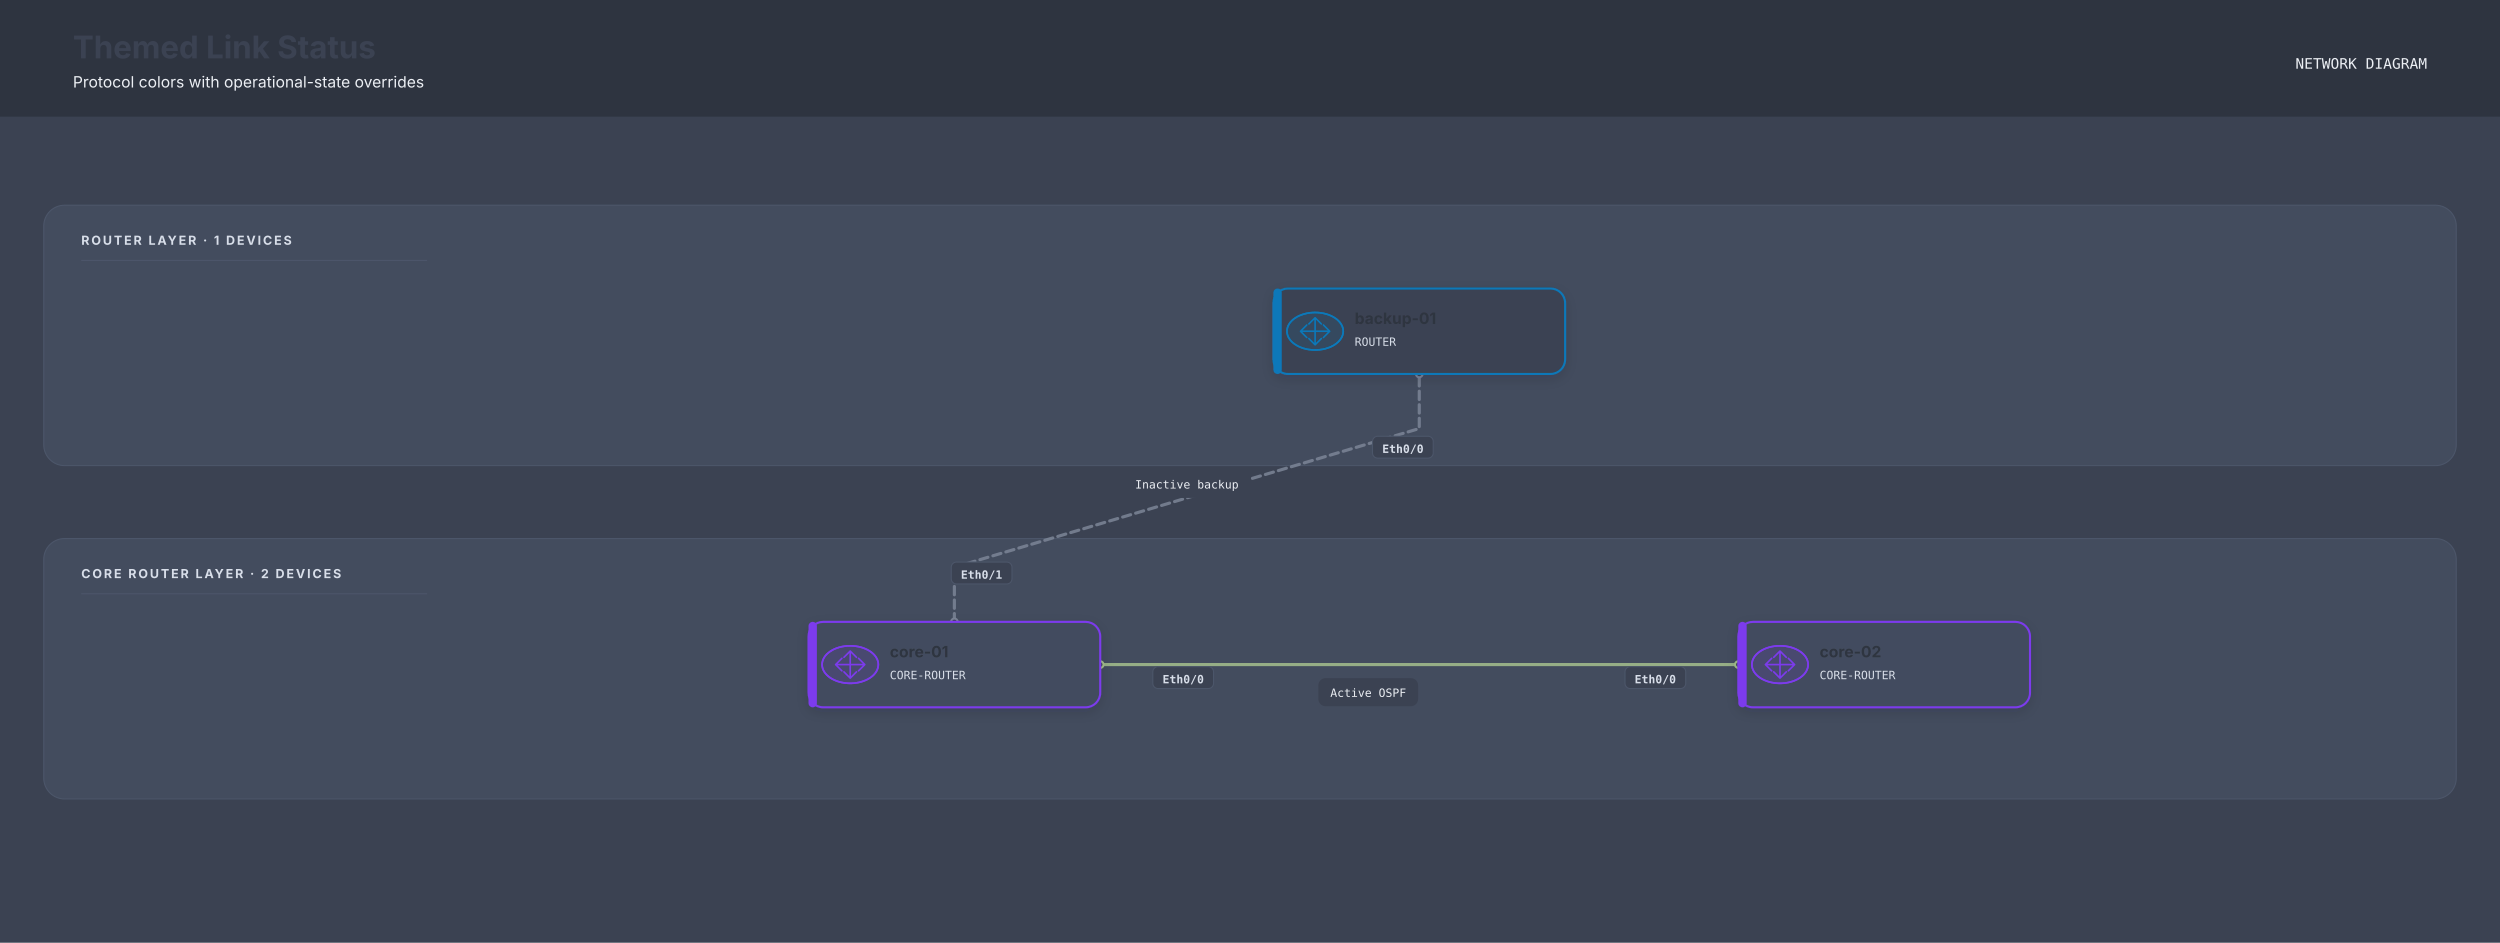
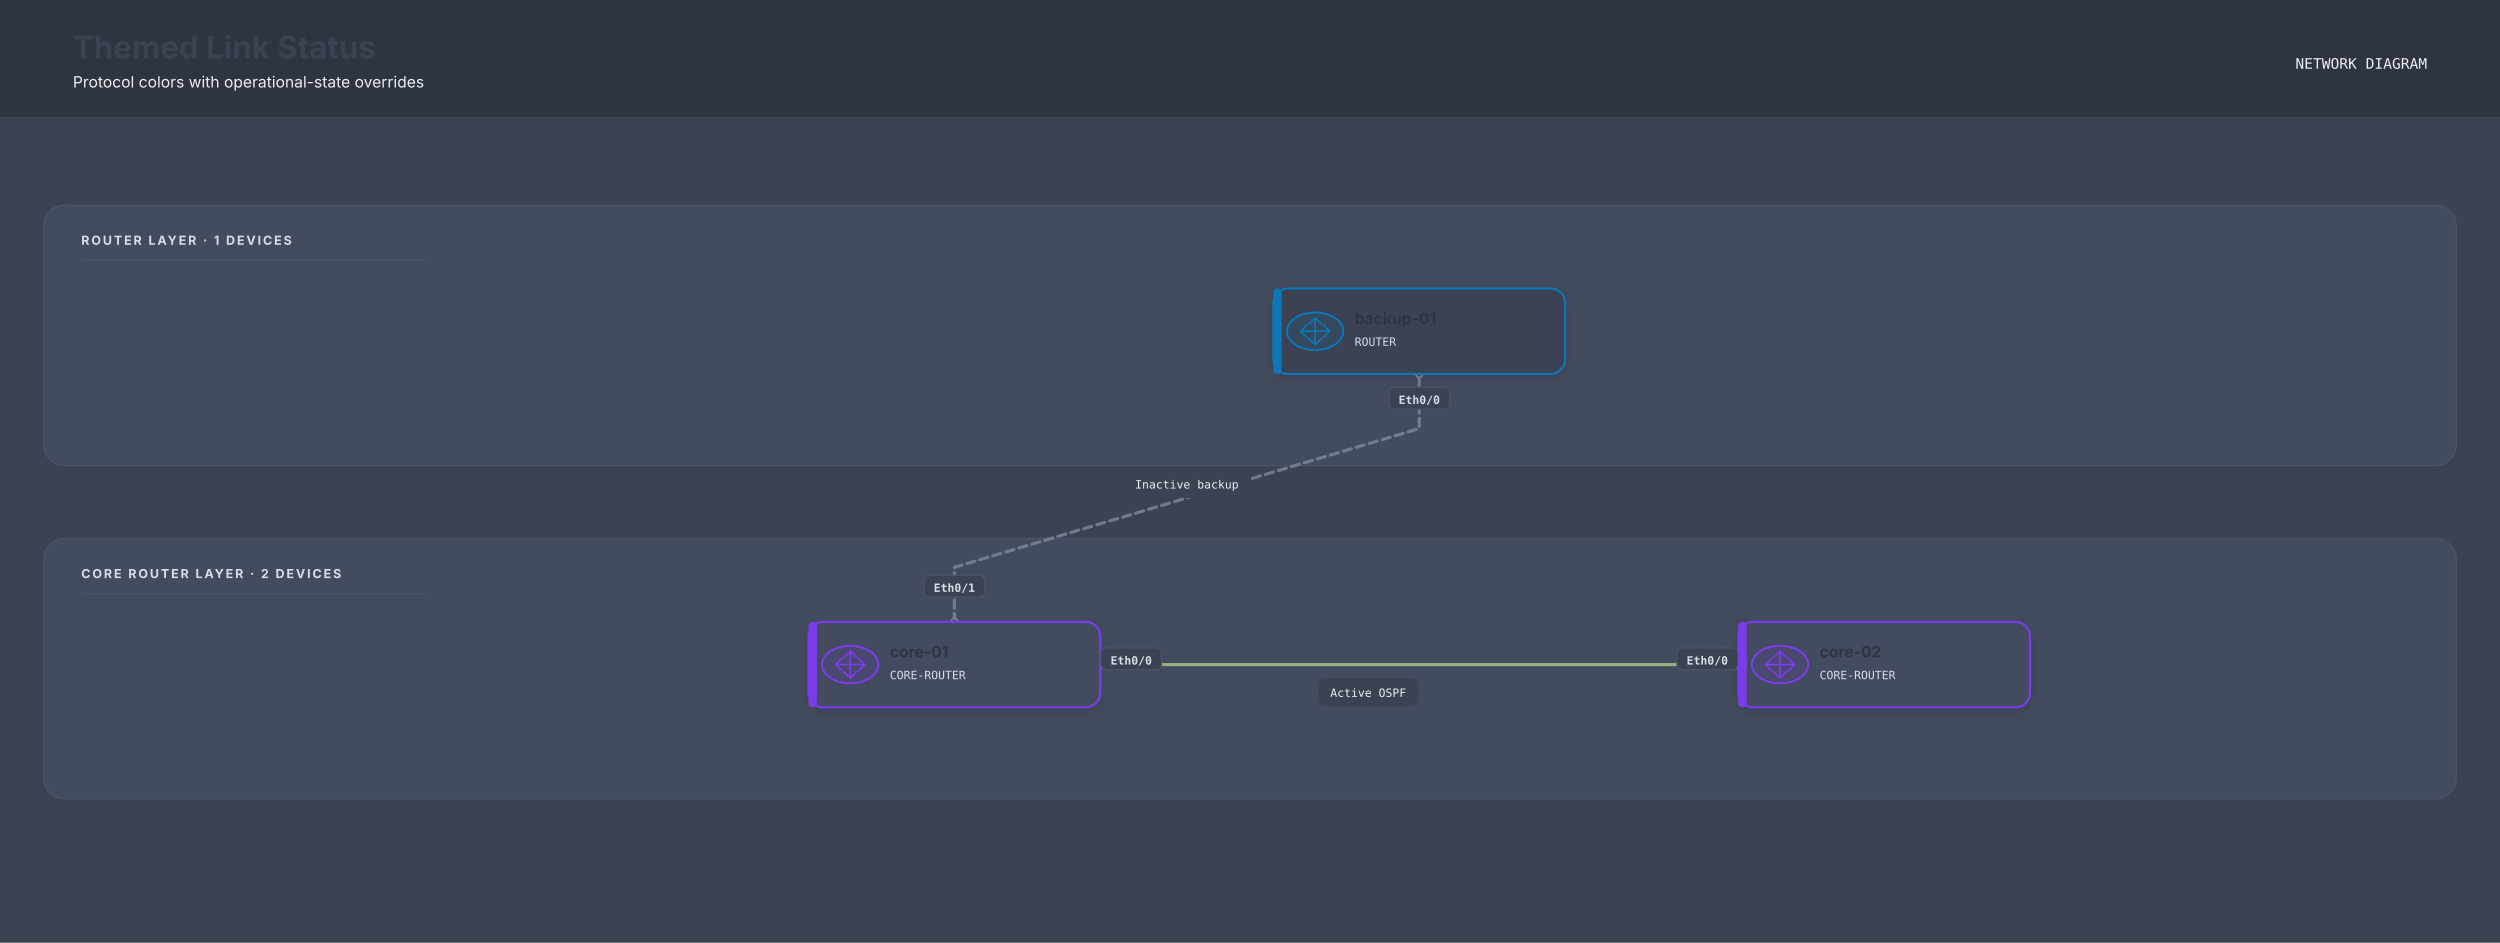
<svg xmlns="http://www.w3.org/2000/svg" class="theme-nord" width="2400" height="905" viewBox="0 0 2400 905" role="img" shape-rendering="geometricPrecision">
  <defs>
    <filter id="shadow" x="-20%" y="-20%" width="140%" height="150%">
      <feDropShadow dx="0" dy="4" stdDeviation="6" flood-color="#0f172a" flood-opacity=".14" />
    </filter>
    <style>.theme-nord [fill="#f8fafc"],.theme-nord [fill="#ffffff"]{fill:#3b4252!important}.theme-nord [fill="#eff6ff"],.theme-nord [fill="#f1f5f9"],.theme-nord [fill="#f5f3ff"],.theme-nord [fill="#ecfeff"],.theme-nord [fill="#f0fdf4"]{fill:#434c5e!important}.theme-nord [fill="#0f172a"]{fill:#2e3440!important}.theme-nord [fill="#334155"],.theme-nord [fill="#475569"],.theme-nord [fill="#64748b"]{fill:#d8dee9!important}.theme-nord [stroke="#e2e8f0"],.theme-nord [stroke="#cbd5e1"],.theme-nord [stroke="#dbeafe"]{stroke:#4c566a!important}.theme-nord text{fill:#eceff4}.theme-nord .label-mask{fill:#3b4252!important;stroke:#3b4252!important}</style>
  </defs>
  <rect width="100%" height="100%" fill="#f8fafc" />
  <rect x="0" y="0" width="2400" height="112" fill="#0f172a" />
  <text x="70" y="56" fill="#f8fafc" font-family="Inter,Segoe UI,sans-serif" font-size="30" font-weight="700">Themed Link Status</text>
  <text x="70" y="84" fill="#94a3b8" font-family="Inter,Segoe UI,sans-serif" font-size="15">Protocol colors with operational-state overrides</text>
  <text x="2330" y="66" text-anchor="end" fill="#38bdf8" font-family="ui-monospace,SFMono-Regular,monospace" font-size="14">NETWORK DIAGRAM</text>
  <rect x="42" y="197.0" width="2316.0" height="250.0" rx="20" fill="#eff6ff" stroke="#e2e8f0" />
  <rect x="42" y="517.0" width="2316.0" height="250.0" rx="20" fill="#eff6ff" stroke="#e2e8f0" />
  <g id="row-headings">
    <g class="row-heading row-heading-router">
      <path d="M78 250.0 H410" stroke="#cbd5e1" stroke-width="1" />
      <text x="78" y="235.0" fill="#64748b" font-family="Inter,Segoe UI,sans-serif" font-size="12" font-weight="700" letter-spacing="1.8">ROUTER LAYER · 1 DEVICES</text>
    </g>
    <g class="row-heading row-heading-core-router">
      <path d="M78 570.0 H410" stroke="#cbd5e1" stroke-width="1" />
      <text x="78" y="555.0" fill="#64748b" font-family="Inter,Segoe UI,sans-serif" font-size="12" font-weight="700" letter-spacing="1.8">CORE ROUTER LAYER · 2 DEVICES</text>
    </g>
  </g>
  <g id="links">
    <g id="link-1" data-netdiag-kind="link">
      <path d="M 1056.2 638.0 H 1110.2 L 1614.8 638.0 H 1668.8" fill="none" stroke="#a3be8c" stroke-width="3.0" stroke-linecap="round" stroke-linejoin="round" opacity=".86" />
      <circle cx="1056.2" cy="638.0" r="3.2" fill="#ffffff" stroke="#a3be8c" stroke-width="2" />
      <circle cx="1668.8" cy="638.0" r="3.2" fill="#ffffff" stroke="#a3be8c" stroke-width="2" />
    </g>
    <g id="link-2" data-netdiag-kind="link">
      <path d="M 916.2 597.0 V 544.6 L 1362.5 411.4 V 359.0" fill="none" stroke="#7b8496" stroke-width="3.0" stroke-linecap="round" stroke-linejoin="round" stroke-dasharray="8 5" opacity=".86" />
      <circle cx="916.2" cy="597.0" r="3.2" fill="#ffffff" stroke="#7b8496" stroke-width="2" />
      <circle cx="1362.5" cy="359.0" r="3.2" fill="#ffffff" stroke="#7b8496" stroke-width="2" />
    </g>
  </g>
  <g id="nodes">
    <g id="backup-01" data-netdiag-kind="node" filter="url(#shadow)">
      <rect x="1222.5" y="277.0" width="280.0" height="82.0" rx="14" fill="#ffffff" stroke="#0878b9" stroke-width="2" />
      <rect x="1222.5" y="277.0" width="8" height="82.0" rx="4" fill="#0878b9" />
      <g class="device-icon device-icon-router" transform="translate(1262.5 318.0)" stroke="#0878b9" fill="none" stroke-width="1.6" stroke-linecap="round" stroke-linejoin="round">
        <ellipse cx="0" cy="0" rx="27" ry="18" fill="#0878b9" fill-opacity=".12" />
        <ellipse cx="0" cy="0" rx="27" ry="18" />
        <path d="M-14 0h28M8-6l6 6-6 6M14 0H-14M-8-6l-6 6 6 6" />
        <path d="M0-13v26M-6-7l6-6 6 6M-6 7l6 6 6-6" />
      </g>
      <text class="node-title" x="1300.5" y="311.0" fill="#0f172a" font-family="Inter,Segoe UI,Arial,sans-serif" font-size="15" font-weight="700">backup-01</text>
      <text x="1300.5" y="332.0" fill="#64748b" font-family="ui-monospace,SFMono-Regular,monospace" font-size="11">ROUTER</text>
    </g>
    <g id="core-01" data-netdiag-kind="node" filter="url(#shadow)">
      <rect x="776.2" y="597.0" width="280.0" height="82.0" rx="14" fill="#f5f3ff" stroke="#7c3aed" stroke-width="2" />
      <rect x="776.2" y="597.0" width="8" height="82.0" rx="4" fill="#7c3aed" />
      <g class="device-icon device-icon-core-router" transform="translate(816.2 638.0)" stroke="#7c3aed" fill="none" stroke-width="1.6" stroke-linecap="round" stroke-linejoin="round">
        <ellipse cx="0" cy="0" rx="27" ry="18" fill="#7c3aed" fill-opacity=".12" />
        <ellipse cx="0" cy="0" rx="27" ry="18" />
        <path d="M-14 0h28M8-6l6 6-6 6M14 0H-14M-8-6l-6 6 6 6" />
        <path d="M0-13v26M-6-7l6-6 6 6M-6 7l6 6 6-6" />
      </g>
      <text class="node-title" x="854.2" y="631.0" fill="#0f172a" font-family="Inter,Segoe UI,Arial,sans-serif" font-size="15" font-weight="700">core-01</text>
      <text x="854.2" y="652.0" fill="#64748b" font-family="ui-monospace,SFMono-Regular,monospace" font-size="11">CORE-ROUTER</text>
    </g>
    <g id="core-02" data-netdiag-kind="node" filter="url(#shadow)">
      <rect x="1668.8" y="597.0" width="280.0" height="82.0" rx="14" fill="#f5f3ff" stroke="#7c3aed" stroke-width="2" />
      <rect x="1668.8" y="597.0" width="8" height="82.0" rx="4" fill="#7c3aed" />
      <g class="device-icon device-icon-core-router" transform="translate(1708.8 638.0)" stroke="#7c3aed" fill="none" stroke-width="1.6" stroke-linecap="round" stroke-linejoin="round">
        <ellipse cx="0" cy="0" rx="27" ry="18" fill="#7c3aed" fill-opacity=".12" />
        <ellipse cx="0" cy="0" rx="27" ry="18" />
        <path d="M-14 0h28M8-6l6 6-6 6M14 0H-14M-8-6l-6 6 6 6" />
        <path d="M0-13v26M-6-7l6-6 6 6M-6 7l6 6 6-6" />
      </g>
      <text class="node-title" x="1746.8" y="631.0" fill="#0f172a" font-family="Inter,Segoe UI,Arial,sans-serif" font-size="15" font-weight="700">core-02</text>
      <text x="1746.8" y="652.0" fill="#64748b" font-family="ui-monospace,SFMono-Regular,monospace" font-size="11">CORE-ROUTER</text>
    </g>
  </g>
  <g id="link-annotations" pointer-events="none">
    <g id="link-annotation-1" class="link-annotation">
-       <rect class="interface-label-badge" x="1106.7" y="640.0" width="58.3" height="21.0" rx="5.0" fill="#ffffff" stroke="#cbd5e1" stroke-width="1" />
-       <text class="interface-label-text" x="1135.9" y="656.0" text-anchor="middle" fill="#334155" font-family="ui-monospace,SFMono-Regular,monospace" font-size="11" font-weight="650">Eth0/0</text>
-       <rect class="interface-label-badge" x="1560.0" y="640.0" width="58.3" height="21.0" rx="5.0" fill="#ffffff" stroke="#cbd5e1" stroke-width="1" />
-       <text class="interface-label-text" x="1589.1" y="656.0" text-anchor="middle" fill="#334155" font-family="ui-monospace,SFMono-Regular,monospace" font-size="11" font-weight="650">Eth0/0</text>
+       <rect class="interface-label-badge" x="1056.8" y="622.0" width="58.3" height="21.0" rx="5.0" fill="#ffffff" stroke="#cbd5e1" stroke-width="1" />
+       <text class="interface-label-text" x="1086.0" y="638.0" text-anchor="middle" fill="#334155" font-family="ui-monospace,SFMono-Regular,monospace" font-size="11" font-weight="650">Eth0/0</text>
+       <rect class="interface-label-badge" x="1609.9" y="622.0" width="58.3" height="21.0" rx="5.0" fill="#ffffff" stroke="#cbd5e1" stroke-width="1" />
+       <text class="interface-label-text" x="1639.0" y="638.0" text-anchor="middle" fill="#334155" font-family="ui-monospace,SFMono-Regular,monospace" font-size="11" font-weight="650">Eth0/0</text>
      <rect class="label-mask" x="1267.6" y="653.0" width="91.8" height="23" rx="5" fill="#f8fafc" stroke="#f8fafc" stroke-width="4" />
      <text x="1313.5" y="669.0" text-anchor="middle" fill="#a3be8c" font-family="ui-monospace,SFMono-Regular,monospace" font-size="11" font-weight="500">Active OSPF</text>
    </g>
    <g id="link-annotation-2" class="link-annotation">
-       <rect class="interface-label-badge" x="913.2" y="539.6" width="58.3" height="21.0" rx="5.0" fill="#ffffff" stroke="#cbd5e1" stroke-width="1" />
-       <text class="interface-label-text" x="942.3" y="555.6" text-anchor="middle" fill="#334155" font-family="ui-monospace,SFMono-Regular,monospace" font-size="11" font-weight="650">Eth0/1</text>
-       <rect class="interface-label-badge" x="1317.6" y="418.8" width="58.3" height="21.0" rx="5.0" fill="#ffffff" stroke="#cbd5e1" stroke-width="1" />
-       <text class="interface-label-text" x="1346.8" y="434.8" text-anchor="middle" fill="#334155" font-family="ui-monospace,SFMono-Regular,monospace" font-size="11" font-weight="650">Eth0/0</text>
+       <rect class="interface-label-badge" x="887.1" y="552.2" width="58.3" height="21.0" rx="5.0" fill="#ffffff" stroke="#cbd5e1" stroke-width="1" />
+       <text class="interface-label-text" x="916.2" y="568.2" text-anchor="middle" fill="#334155" font-family="ui-monospace,SFMono-Regular,monospace" font-size="11" font-weight="650">Eth0/1</text>
+       <rect class="interface-label-badge" x="1333.4" y="371.8" width="58.3" height="21.0" rx="5.0" fill="#ffffff" stroke="#cbd5e1" stroke-width="1" />
+       <text class="interface-label-text" x="1362.5" y="387.8" text-anchor="middle" fill="#334155" font-family="ui-monospace,SFMono-Regular,monospace" font-size="11" font-weight="650">Eth0/0</text>
      <rect class="label-mask" x="1080.0" y="453.0" width="118.6" height="23" rx="5" fill="#f8fafc" stroke="#f8fafc" stroke-width="4" />
      <text x="1139.4" y="469.0" text-anchor="middle" fill="#7b8496" font-family="ui-monospace,SFMono-Regular,monospace" font-size="11" font-weight="500">Inactive backup</text>
    </g>
  </g>
</svg>
